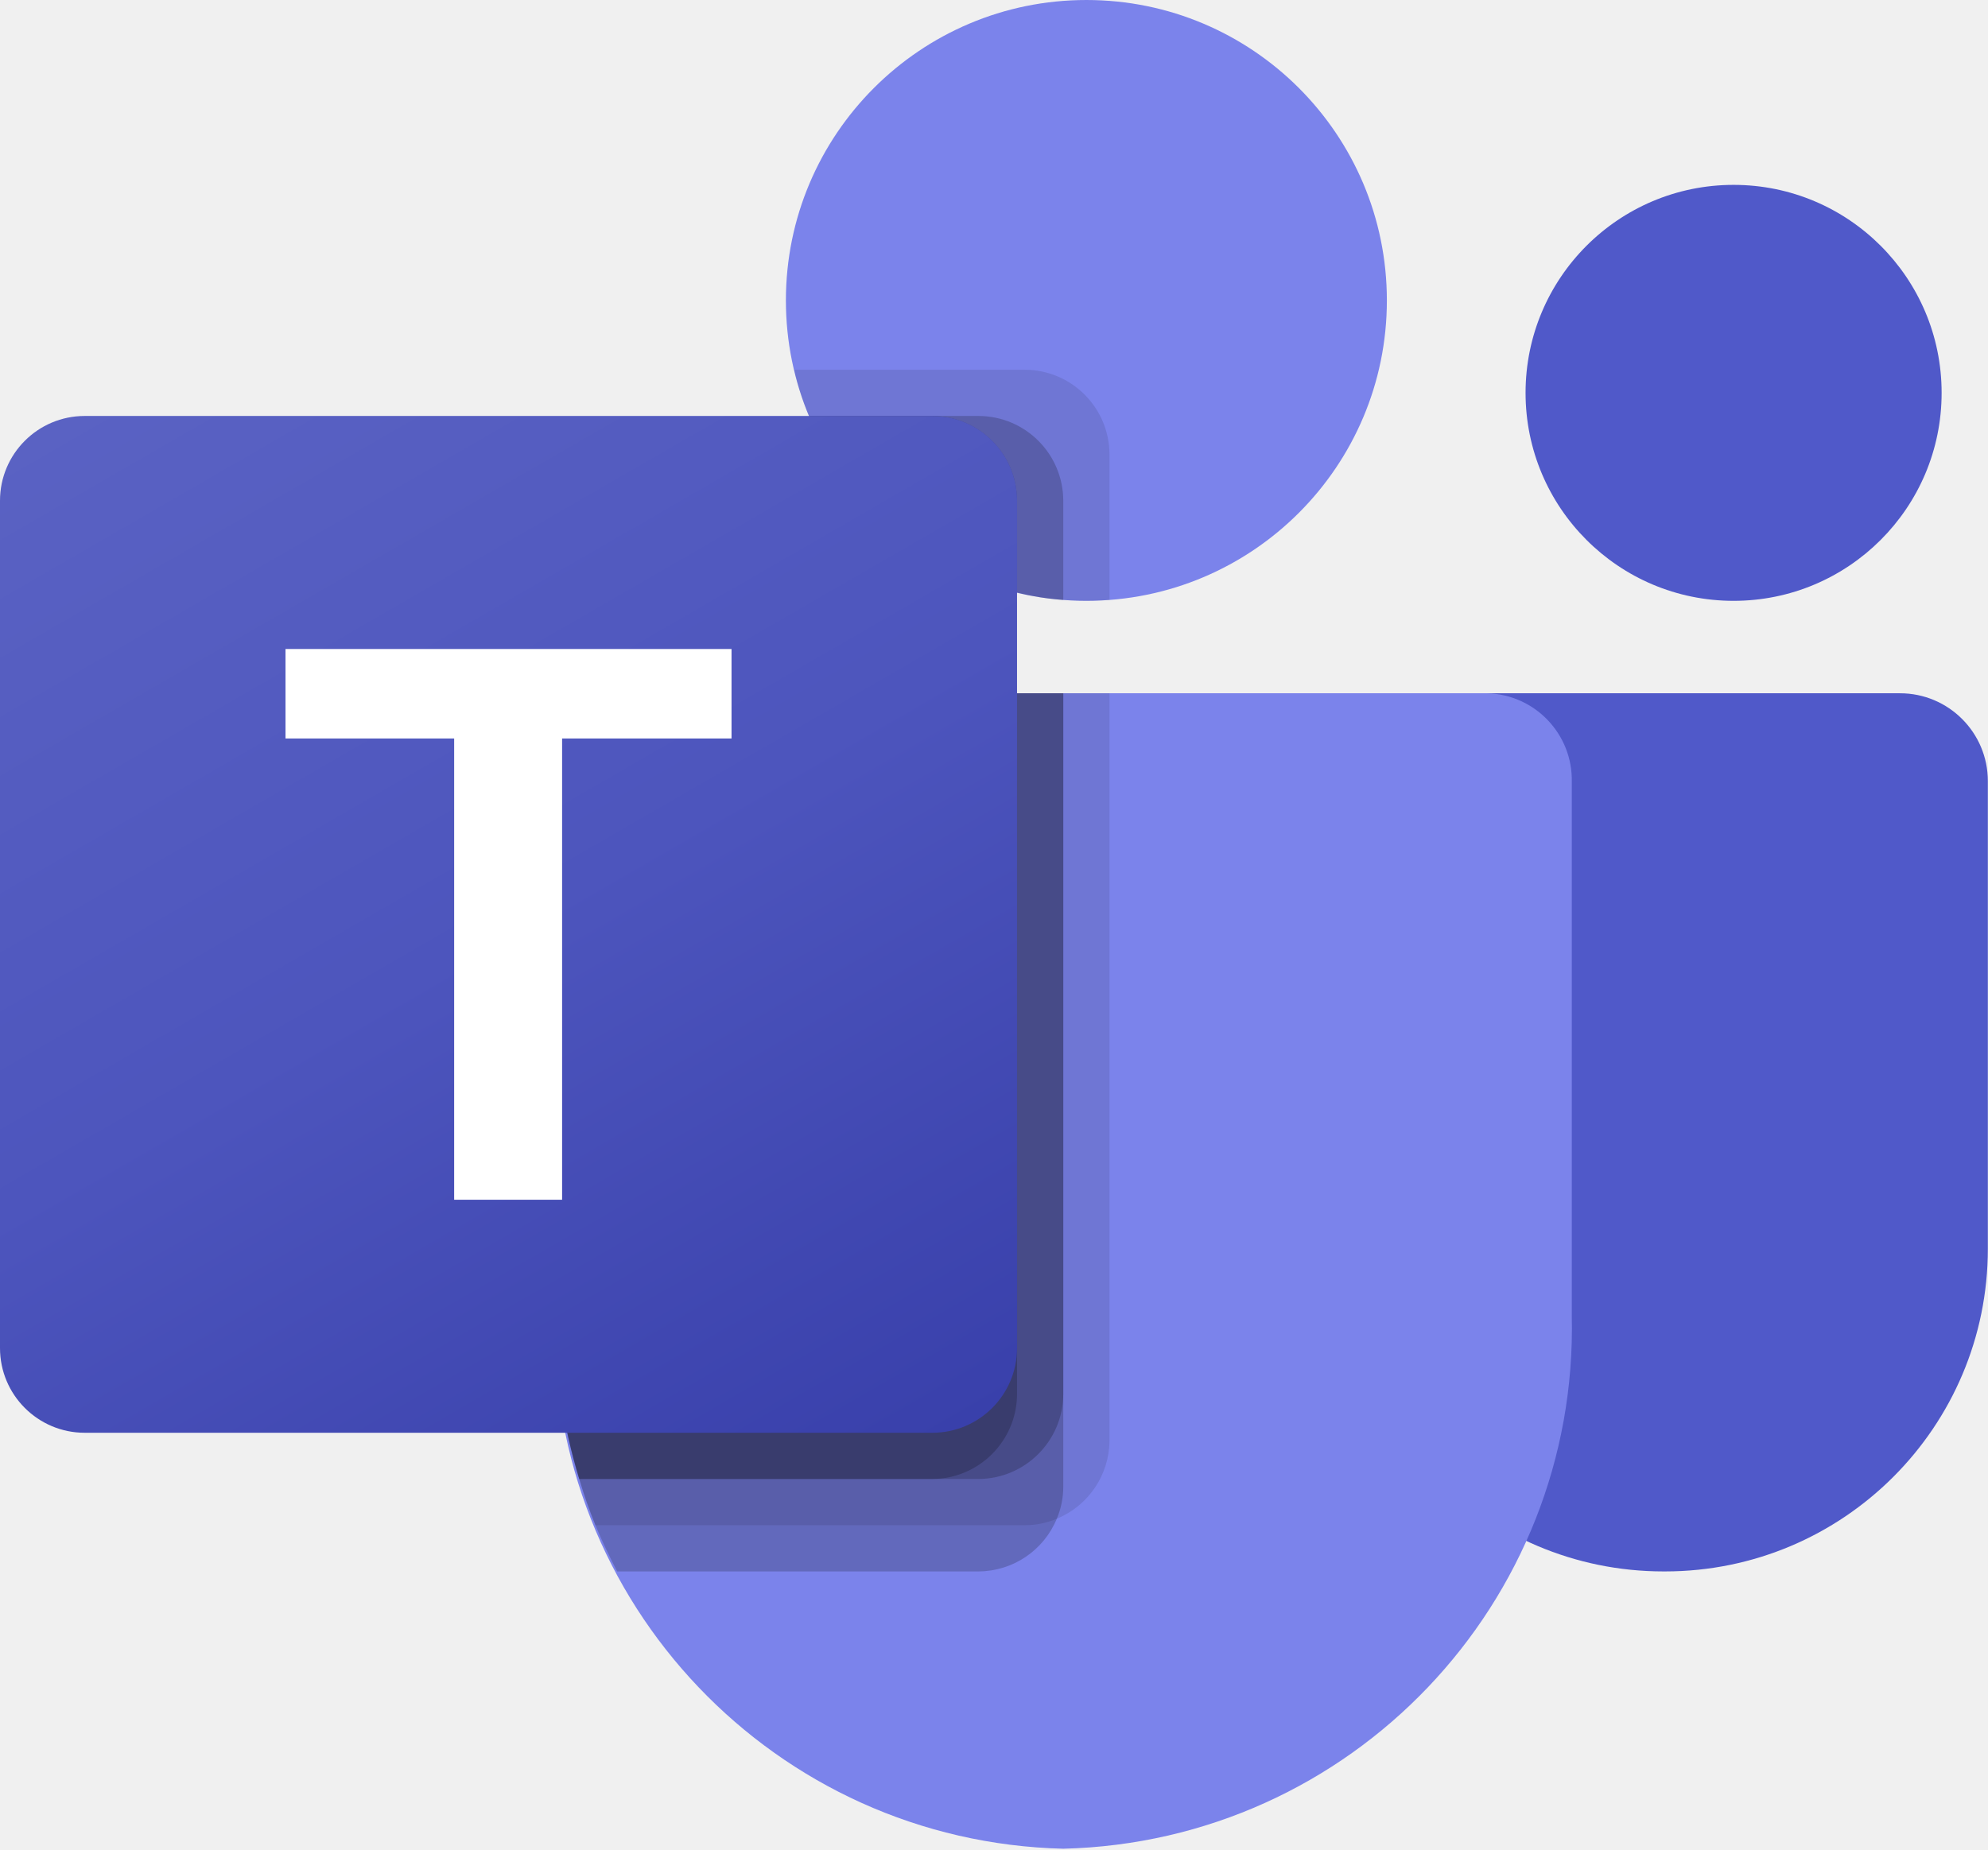
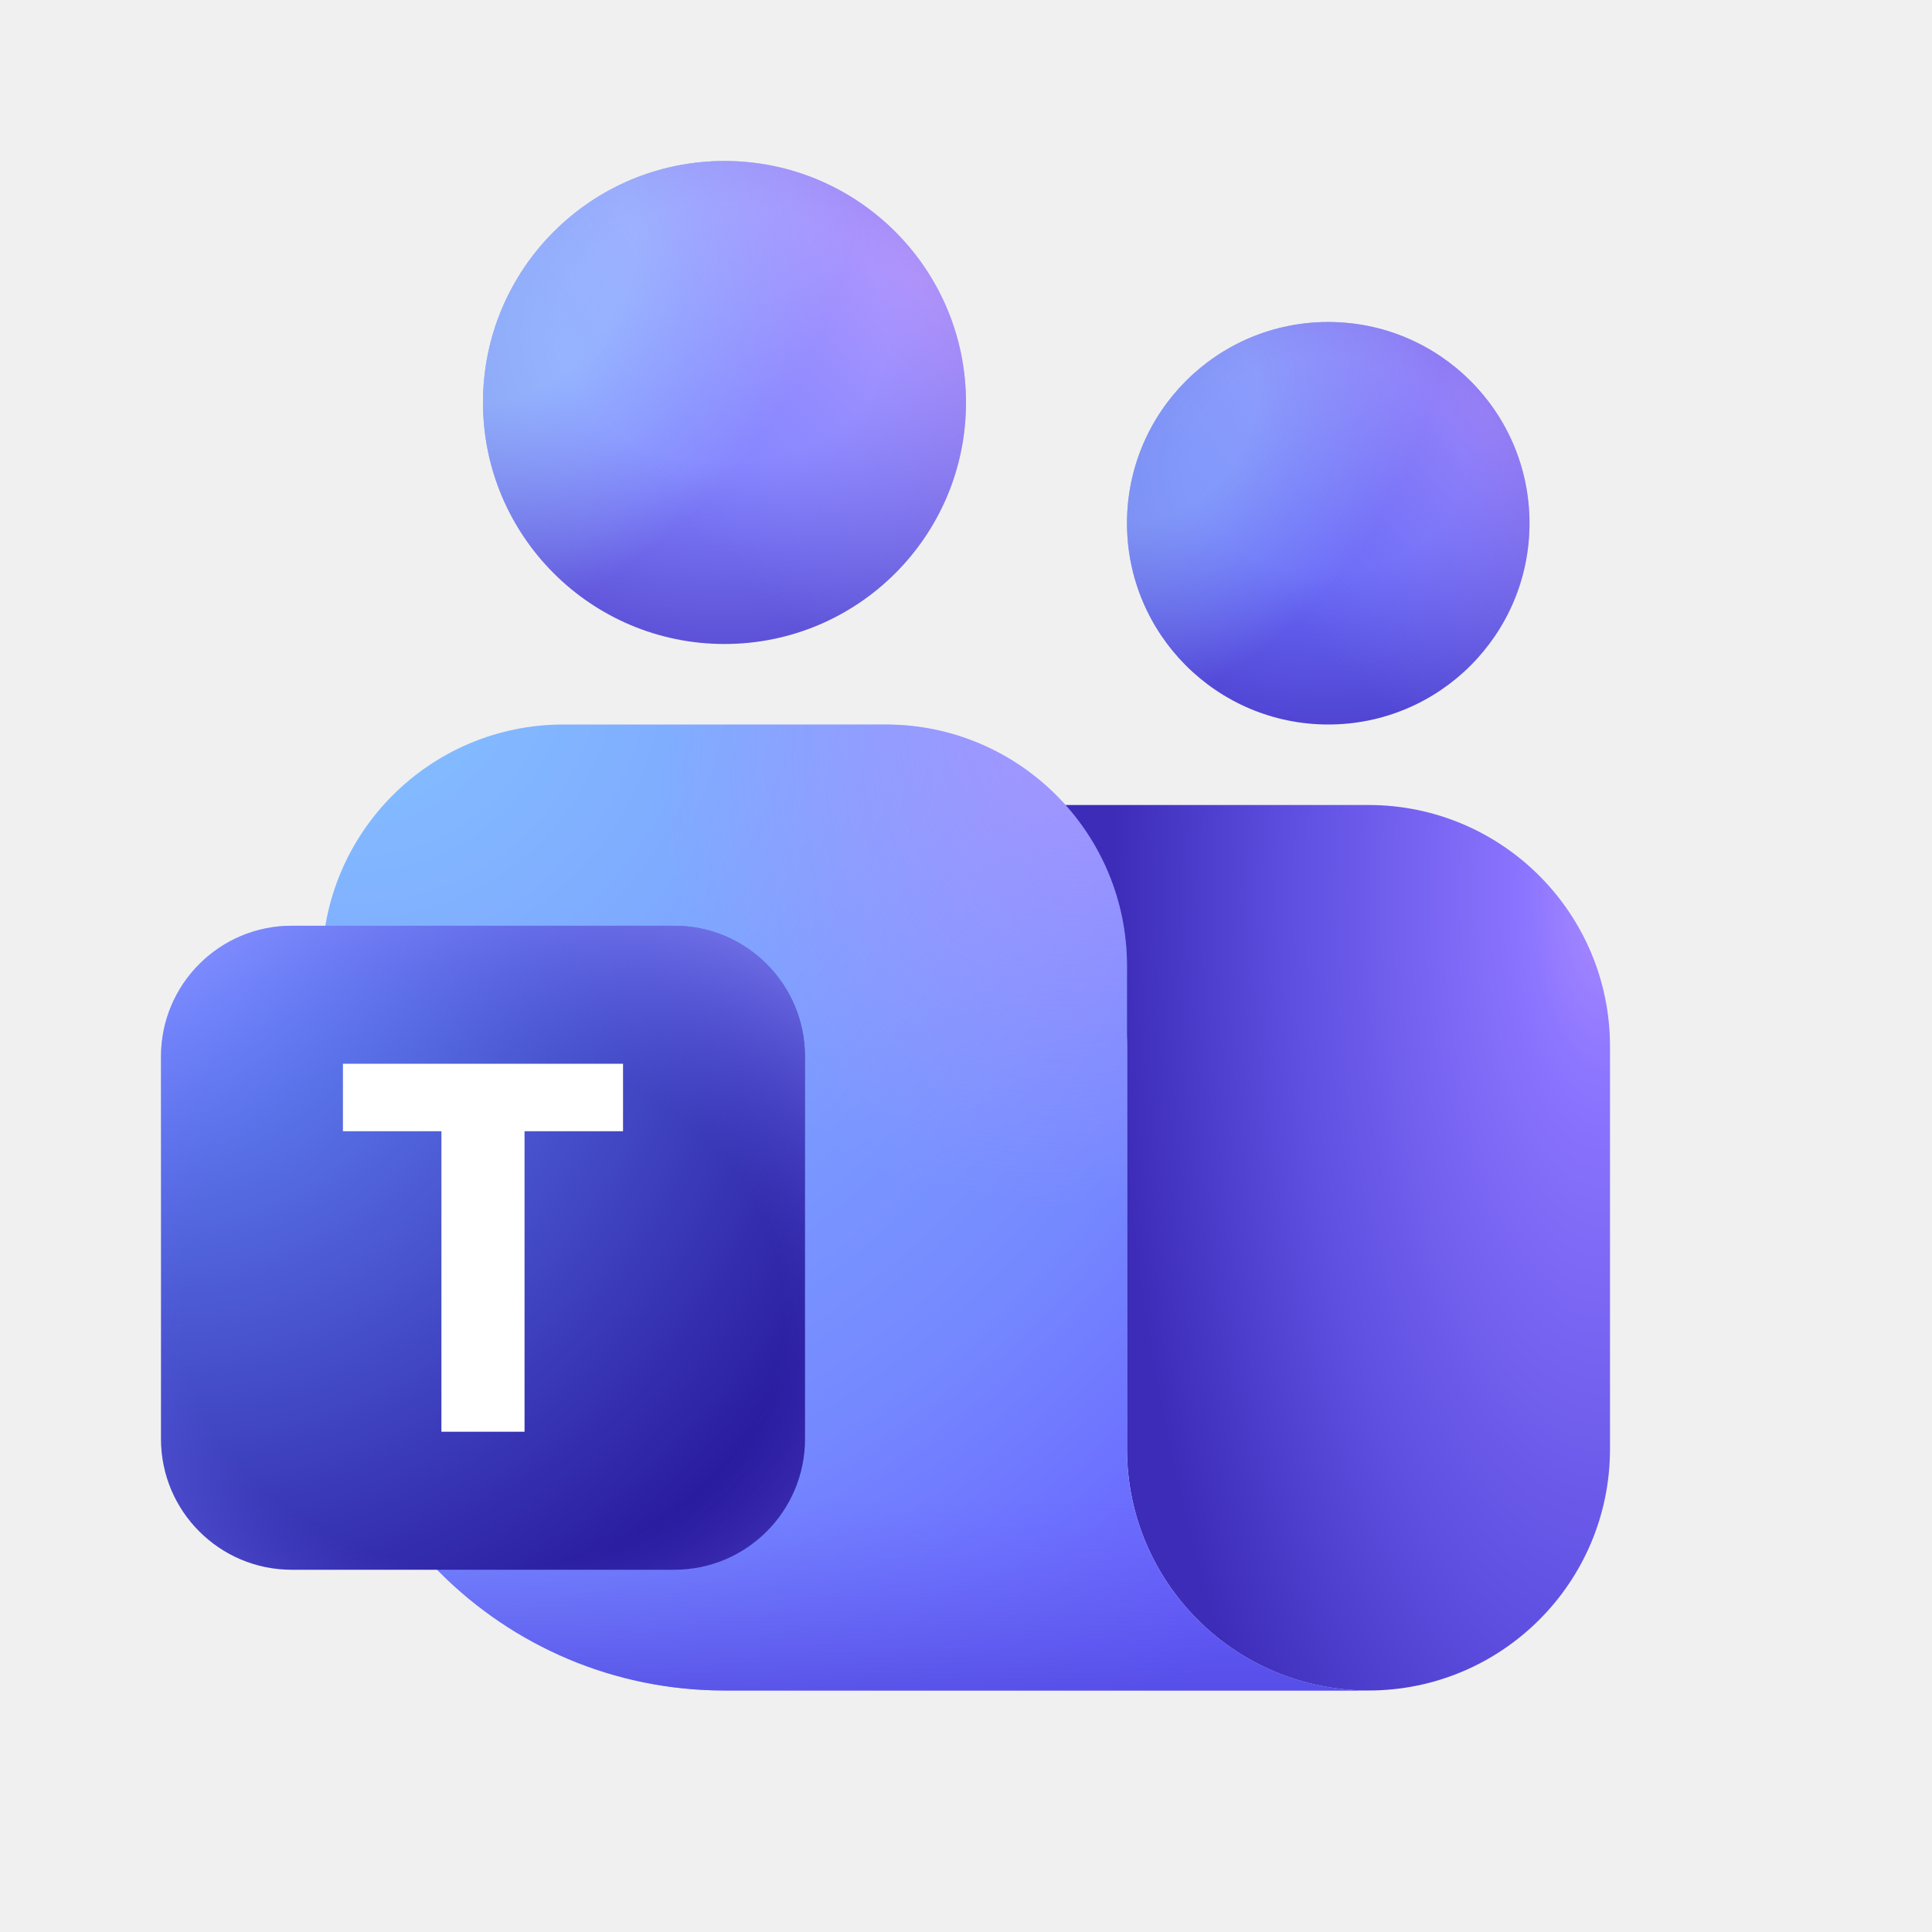
- <svg xmlns="http://www.w3.org/2000/svg" fill="none" viewBox="0 0 2229 2074">
-   <path d="M1554.64 777.5H2130.35C2184.74 777.5 2228.83 821.592 2228.83 875.983V1400.38C2228.83 1600.28 2066.78 1762.33 1866.88 1762.33H1865.17C1665.27 1762.36 1503.2 1600.33 1503.17 1400.43C1503.17 1400.42 1503.17 1400.4 1503.17 1400.38V828.971C1503.17 800.544 1526.21 777.5 1554.64 777.5Z" fill="#5059C9" />
-   <path d="M1943.75 673.833C2072.57 673.833 2177 569.403 2177 440.583C2177 311.763 2072.57 207.333 1943.75 207.333C1814.93 207.333 1710.5 311.763 1710.5 440.583C1710.5 569.403 1814.93 673.833 1943.75 673.833Z" fill="#5059C9" />
-   <path d="M1218.08 673.834C1404.16 673.834 1555 522.991 1555 336.917C1555 150.843 1404.16 0 1218.08 0C1032.01 0 881.166 150.843 881.166 336.917C881.166 522.991 1032.01 673.834 1218.08 673.834Z" fill="#7B83EB" />
-   <path d="M1667.32 777.5H717.01C663.267 778.83 620.753 823.431 622 877.176V1475.28C614.495 1797.8 869.657 2065.44 1192.17 2073.33C1514.68 2065.44 1769.84 1797.8 1762.33 1475.28V877.176C1763.58 823.431 1721.07 778.83 1667.32 777.5Z" fill="#7B83EB" />
-   <path d="M1244 777.5V1615.65C1243.74 1654.08 1220.45 1688.61 1184.91 1703.24C1173.59 1708.03 1161.43 1710.5 1149.14 1710.5H667.613C660.875 1693.4 654.655 1676.29 649.471 1658.67C631.327 1599.19 622.069 1537.36 621.999 1475.18V877.02C620.753 823.361 663.197 778.83 716.854 777.5H1244Z" fill="black" opacity="0.1" />
-   <path d="M1192.17 777.5V1667.48C1192.16 1679.77 1189.7 1691.93 1184.91 1703.24C1170.28 1738.78 1135.75 1762.08 1097.31 1762.33H691.975C683.163 1745.23 674.87 1728.12 667.613 1710.5C660.356 1692.88 654.655 1676.29 649.471 1658.67C631.327 1599.19 622.069 1537.36 621.999 1475.18V877.02C620.753 823.361 663.197 778.83 716.854 777.5H1192.17Z" fill="black" opacity="0.2" />
-   <path d="M1192.17 777.5V1563.81C1191.77 1616.04 1149.53 1658.27 1097.31 1658.67H649.472C631.328 1599.19 622.07 1537.36 622 1475.18V877.02C620.754 823.361 663.198 778.83 716.855 777.5H1192.17Z" fill="black" opacity="0.2" />
-   <path d="M1140.33 777.5V1563.81C1139.94 1616.04 1097.7 1658.27 1045.48 1658.67H649.472C631.328 1599.19 622.07 1537.36 622 1475.18V877.02C620.754 823.361 663.198 778.83 716.855 777.5H1140.33Z" fill="black" opacity="0.2" />
-   <path d="M1244 509.522V672.797C1235.19 673.315 1226.9 673.834 1218.08 673.834C1209.27 673.834 1200.98 673.316 1192.17 672.797C1174.67 671.636 1157.32 668.86 1140.33 664.504C1035.37 639.647 948.654 566.035 907.083 466.501C899.93 449.786 894.377 432.43 890.496 414.668H1149.14C1201.45 414.866 1243.8 457.217 1244 509.522Z" fill="black" opacity="0.1" />
-   <path d="M1192.17 561.355V672.797C1174.67 671.636 1157.32 668.86 1140.33 664.504C1035.37 639.647 948.655 566.035 907.084 466.501H1097.31C1149.62 466.699 1191.97 509.051 1192.17 561.355Z" fill="black" opacity="0.2" />
-   <path d="M1140.33 561.355V664.503C1035.37 639.646 948.654 566.034 907.083 466.5H1045.48C1097.78 466.699 1140.13 509.051 1140.33 561.355Z" fill="black" opacity="0.2" />
-   <path d="M95.01 466.5H1045.32C1097.8 466.5 1140.33 509.038 1140.33 561.51V1511.82C1140.33 1564.3 1097.79 1606.83 1045.32 1606.83H95.01C42.537 1606.83 0 1564.29 0 1511.82V561.51C0 509.038 42.538 466.5 95.01 466.5Z" fill="url(#paint0_linear_1_50)" />
-   <path d="M820.211 828.193H630.241V1345.49H509.211V828.193H320.123V727.844H820.211V828.193Z" fill="white" />
+ <svg xmlns="http://www.w3.org/2000/svg" width="48" height="48" viewBox="0 0 48 48" fill="none">
+   <path d="M22 20H34C37.314 20 40 22.686 40 26V36C40 39.314 37.314 42 34 42C30.686 42 28 39.314 28 36V26C28 22.686 25.314 20 22 20Z" fill="url(#paint0_radial_76780_14595)" />
+   <path d="M8 24C8 20.686 10.686 18 14 18H22C25.314 18 28 20.686 28 24V36C28 39.314 30.686 42 34 42L18 42C12.477 42 8 37.523 8 32V24Z" fill="url(#paint1_radial_76780_14595)" />
+   <path d="M8 24C8 20.686 10.686 18 14 18H22C25.314 18 28 20.686 28 24V36C28 39.314 30.686 42 34 42L18 42C12.477 42 8 37.523 8 32V24Z" fill="url(#paint2_linear_76780_14595)" fill-opacity="0.7" />
+   <path d="M8 24C8 20.686 10.686 18 14 18H22C25.314 18 28 20.686 28 24V36C28 39.314 30.686 42 34 42L18 42C12.477 42 8 37.523 8 32V24Z" fill="url(#paint3_radial_76780_14595)" fill-opacity="0.7" />
+   <path d="M33 18C35.761 18 38 15.761 38 13C38 10.239 35.761 8 33 8C30.238 8 28 10.239 28 13C28 15.761 30.238 18 33 18Z" fill="url(#paint4_radial_76780_14595)" />
+   <path d="M33 18C35.761 18 38 15.761 38 13C38 10.239 35.761 8 33 8C30.238 8 28 10.239 28 13C28 15.761 30.238 18 33 18Z" fill="url(#paint5_radial_76780_14595)" fill-opacity="0.46" />
+   <path d="M33 18C35.761 18 38 15.761 38 13C38 10.239 35.761 8 33 8C30.238 8 28 10.239 28 13C28 15.761 30.238 18 33 18Z" fill="url(#paint6_radial_76780_14595)" fill-opacity="0.4" />
+   <path d="M18 16C21.314 16 24 13.314 24 10C24 6.686 21.314 4 18 4C14.686 4 12 6.686 12 10C12 13.314 14.686 16 18 16Z" fill="url(#paint7_radial_76780_14595)" />
+   <path d="M18 16C21.314 16 24 13.314 24 10C24 6.686 21.314 4 18 4C14.686 4 12 6.686 12 10C12 13.314 14.686 16 18 16Z" fill="url(#paint8_radial_76780_14595)" fill-opacity="0.6" />
+   <path d="M18 16C21.314 16 24 13.314 24 10C24 6.686 21.314 4 18 4C14.686 4 12 6.686 12 10C12 13.314 14.686 16 18 16Z" fill="url(#paint9_radial_76780_14595)" fill-opacity="0.5" />
+   <rect x="4" y="23" width="16" height="16" rx="3.25" fill="url(#paint10_radial_76780_14595)" />
+   <rect x="4" y="23" width="16" height="16" rx="3.25" fill="url(#paint11_radial_76780_14595)" fill-opacity="0.7" />
+   <path d="M15.479 28.105H13.032V35.571H10.967V28.105H8.52V26.429H15.479V28.105Z" fill="white" />
  <defs>
-     <linearGradient gradientUnits="userSpaceOnUse" id="paint0_linear_1_50" x1="198.099" x2="942.234" y1="392.261" y2="1681.07">
-       <stop stop-color="#5A62C3" />
-       <stop offset="0.5" stop-color="#4D55BD" />
-       <stop offset="1" stop-color="#3940AB" />
+     <radialGradient id="paint0_radial_76780_14595" cx="0" cy="0" r="1" gradientUnits="userSpaceOnUse" gradientTransform="translate(39.7967 22.1739) scale(13.4784 33.2694)">
+       <stop stop-color="#A98AFF" />
+       <stop offset="0.14" stop-color="#8C75FF" />
+       <stop offset="0.565" stop-color="#5F50E2" />
+       <stop offset="0.9" stop-color="#3C2CB8" />
+     </radialGradient>
+     <radialGradient id="paint1_radial_76780_14595" cx="0" cy="0" r="1" gradientUnits="userSpaceOnUse" gradientTransform="translate(8.81238 16.4) rotate(68.1539) scale(32.752 33.1231)">
+       <stop stop-color="#85C2FF" />
+       <stop offset="0.69" stop-color="#7588FF" />
+       <stop offset="1" stop-color="#6459FE" />
+     </radialGradient>
+     <linearGradient id="paint2_linear_76780_14595" x1="20.594" y1="18" x2="20.594" y2="42" gradientUnits="userSpaceOnUse">
+       <stop offset="0.801" stop-color="#6864F6" stop-opacity="0" />
+       <stop offset="1" stop-color="#5149DE" />
    </linearGradient>
+     <radialGradient id="paint3_radial_76780_14595" cx="0" cy="0" r="1" gradientUnits="userSpaceOnUse" gradientTransform="translate(27.4999 17.2) rotate(113.326) scale(19.2186 15.4273)">
+       <stop stop-color="#BD96FF" />
+       <stop offset="0.687" stop-color="#BD96FF" stop-opacity="0" />
+     </radialGradient>
+     <radialGradient id="paint4_radial_76780_14595" cx="0" cy="0" r="1" gradientUnits="userSpaceOnUse" gradientTransform="translate(32.9999 11.5714) rotate(-90) scale(10 12.6216)">
+       <stop offset="0.268" stop-color="#6868F7" />
+       <stop offset="1" stop-color="#3923B1" />
+     </radialGradient>
+     <radialGradient id="paint5_radial_76780_14595" cx="0" cy="0" r="1" gradientUnits="userSpaceOnUse" gradientTransform="translate(28.8675 10.544) rotate(40.0516) scale(7.14629 10.3363)">
+       <stop offset="0.271" stop-color="#A1D3FF" />
+       <stop offset="0.813" stop-color="#A1D3FF" stop-opacity="0" />
+     </radialGradient>
+     <radialGradient id="paint6_radial_76780_14595" cx="0" cy="0" r="1" gradientUnits="userSpaceOnUse" gradientTransform="translate(36.9821 10.3686) rotate(-41.6581) scale(8.51275 20.8824)">
+       <stop stop-color="#E3ACFD" />
+       <stop offset="0.816" stop-color="#9FA2FF" stop-opacity="0" />
+     </radialGradient>
+     <radialGradient id="paint7_radial_76780_14595" cx="0" cy="0" r="1" gradientUnits="userSpaceOnUse" gradientTransform="translate(17.9999 8.28571) rotate(-90) scale(12 15.146)">
+       <stop offset="0.268" stop-color="#8282FF" />
+       <stop offset="1" stop-color="#3923B1" />
+     </radialGradient>
+     <radialGradient id="paint8_radial_76780_14595" cx="0" cy="0" r="1" gradientUnits="userSpaceOnUse" gradientTransform="translate(13.0411 7.05284) rotate(40.0516) scale(8.57554 12.4035)">
+       <stop offset="0.271" stop-color="#A1D3FF" />
+       <stop offset="0.813" stop-color="#A1D3FF" stop-opacity="0" />
+     </radialGradient>
+     <radialGradient id="paint9_radial_76780_14595" cx="0" cy="0" r="1" gradientUnits="userSpaceOnUse" gradientTransform="translate(22.7786 6.8423) rotate(-41.6581) scale(10.2153 25.0589)">
+       <stop stop-color="#E3ACFD" />
+       <stop offset="0.816" stop-color="#9FA2FF" stop-opacity="0" />
+     </radialGradient>
+     <radialGradient id="paint10_radial_76780_14595" cx="0" cy="0" r="1" gradientUnits="userSpaceOnUse" gradientTransform="translate(4 23) rotate(45) scale(22.6274)">
+       <stop offset="0.047" stop-color="#688EFF" />
+       <stop offset="0.947" stop-color="#230F94" />
+     </radialGradient>
+     <radialGradient id="paint11_radial_76780_14595" cx="0" cy="0" r="1" gradientUnits="userSpaceOnUse" gradientTransform="translate(12 32.6) rotate(90) scale(11.2 13.0702)">
+       <stop offset="0.571" stop-color="#6965F6" stop-opacity="0" />
+       <stop offset="1" stop-color="#8F8FFF" />
+     </radialGradient>
  </defs>
</svg>
